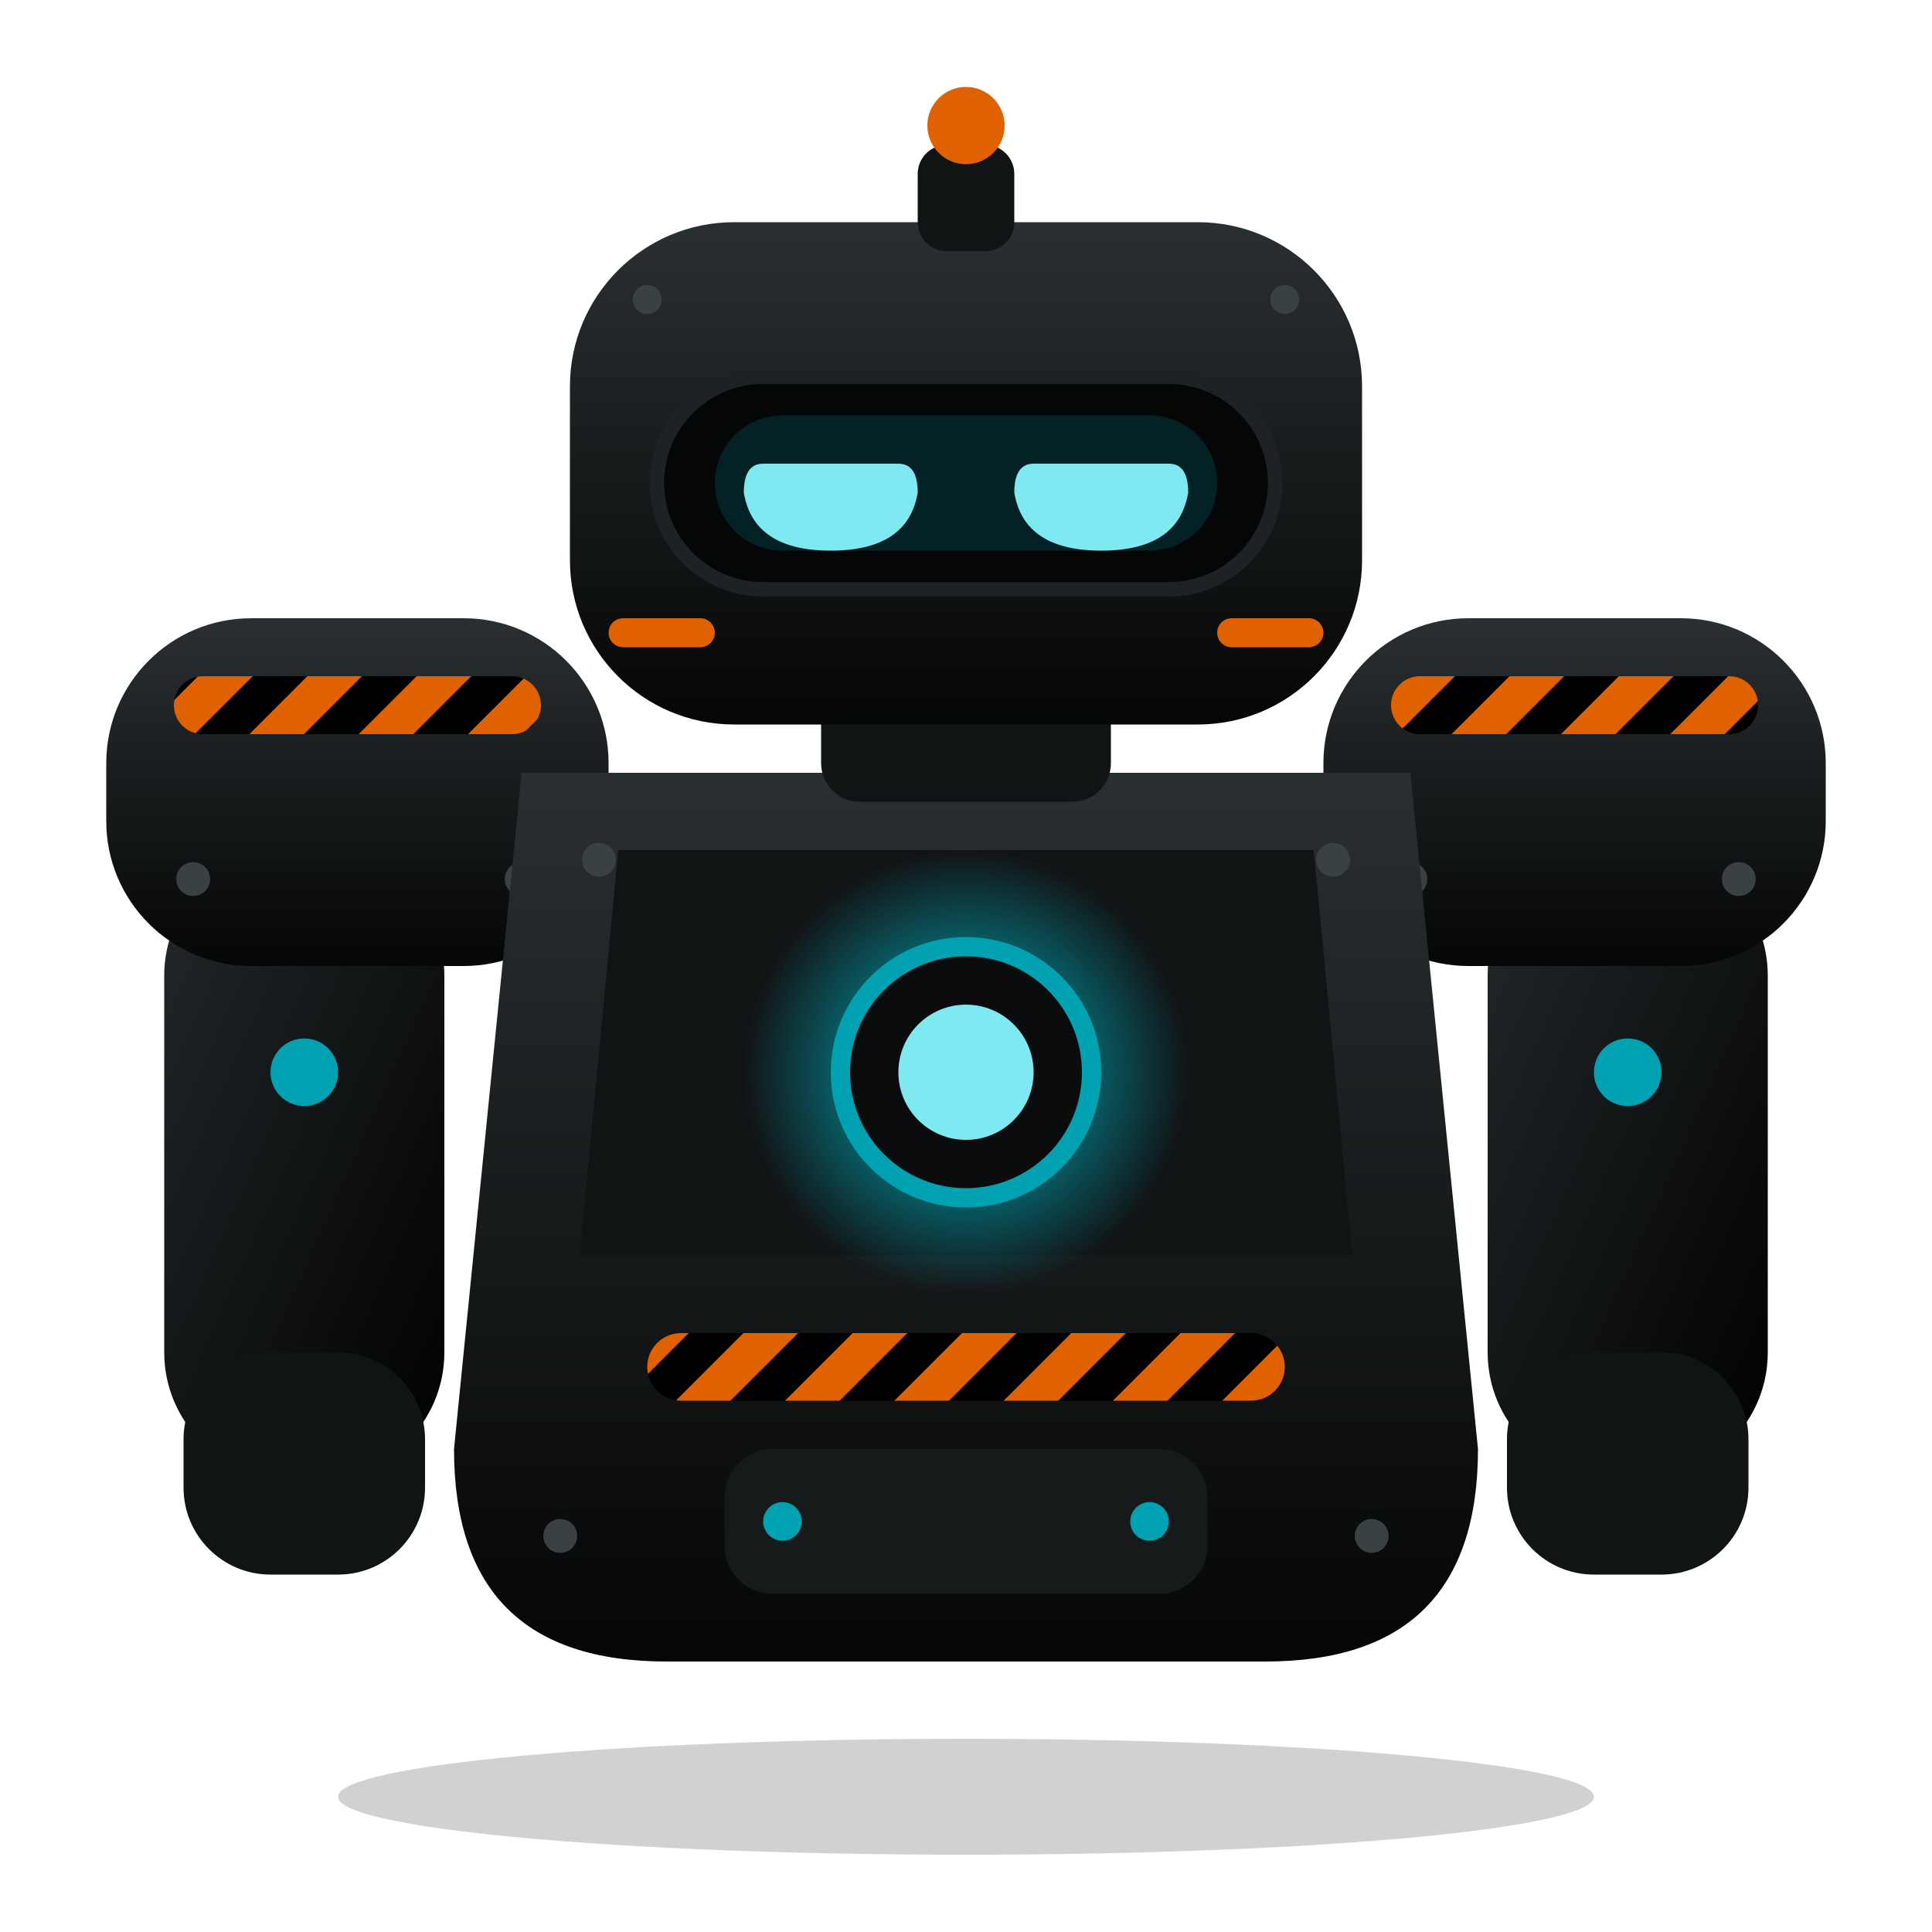
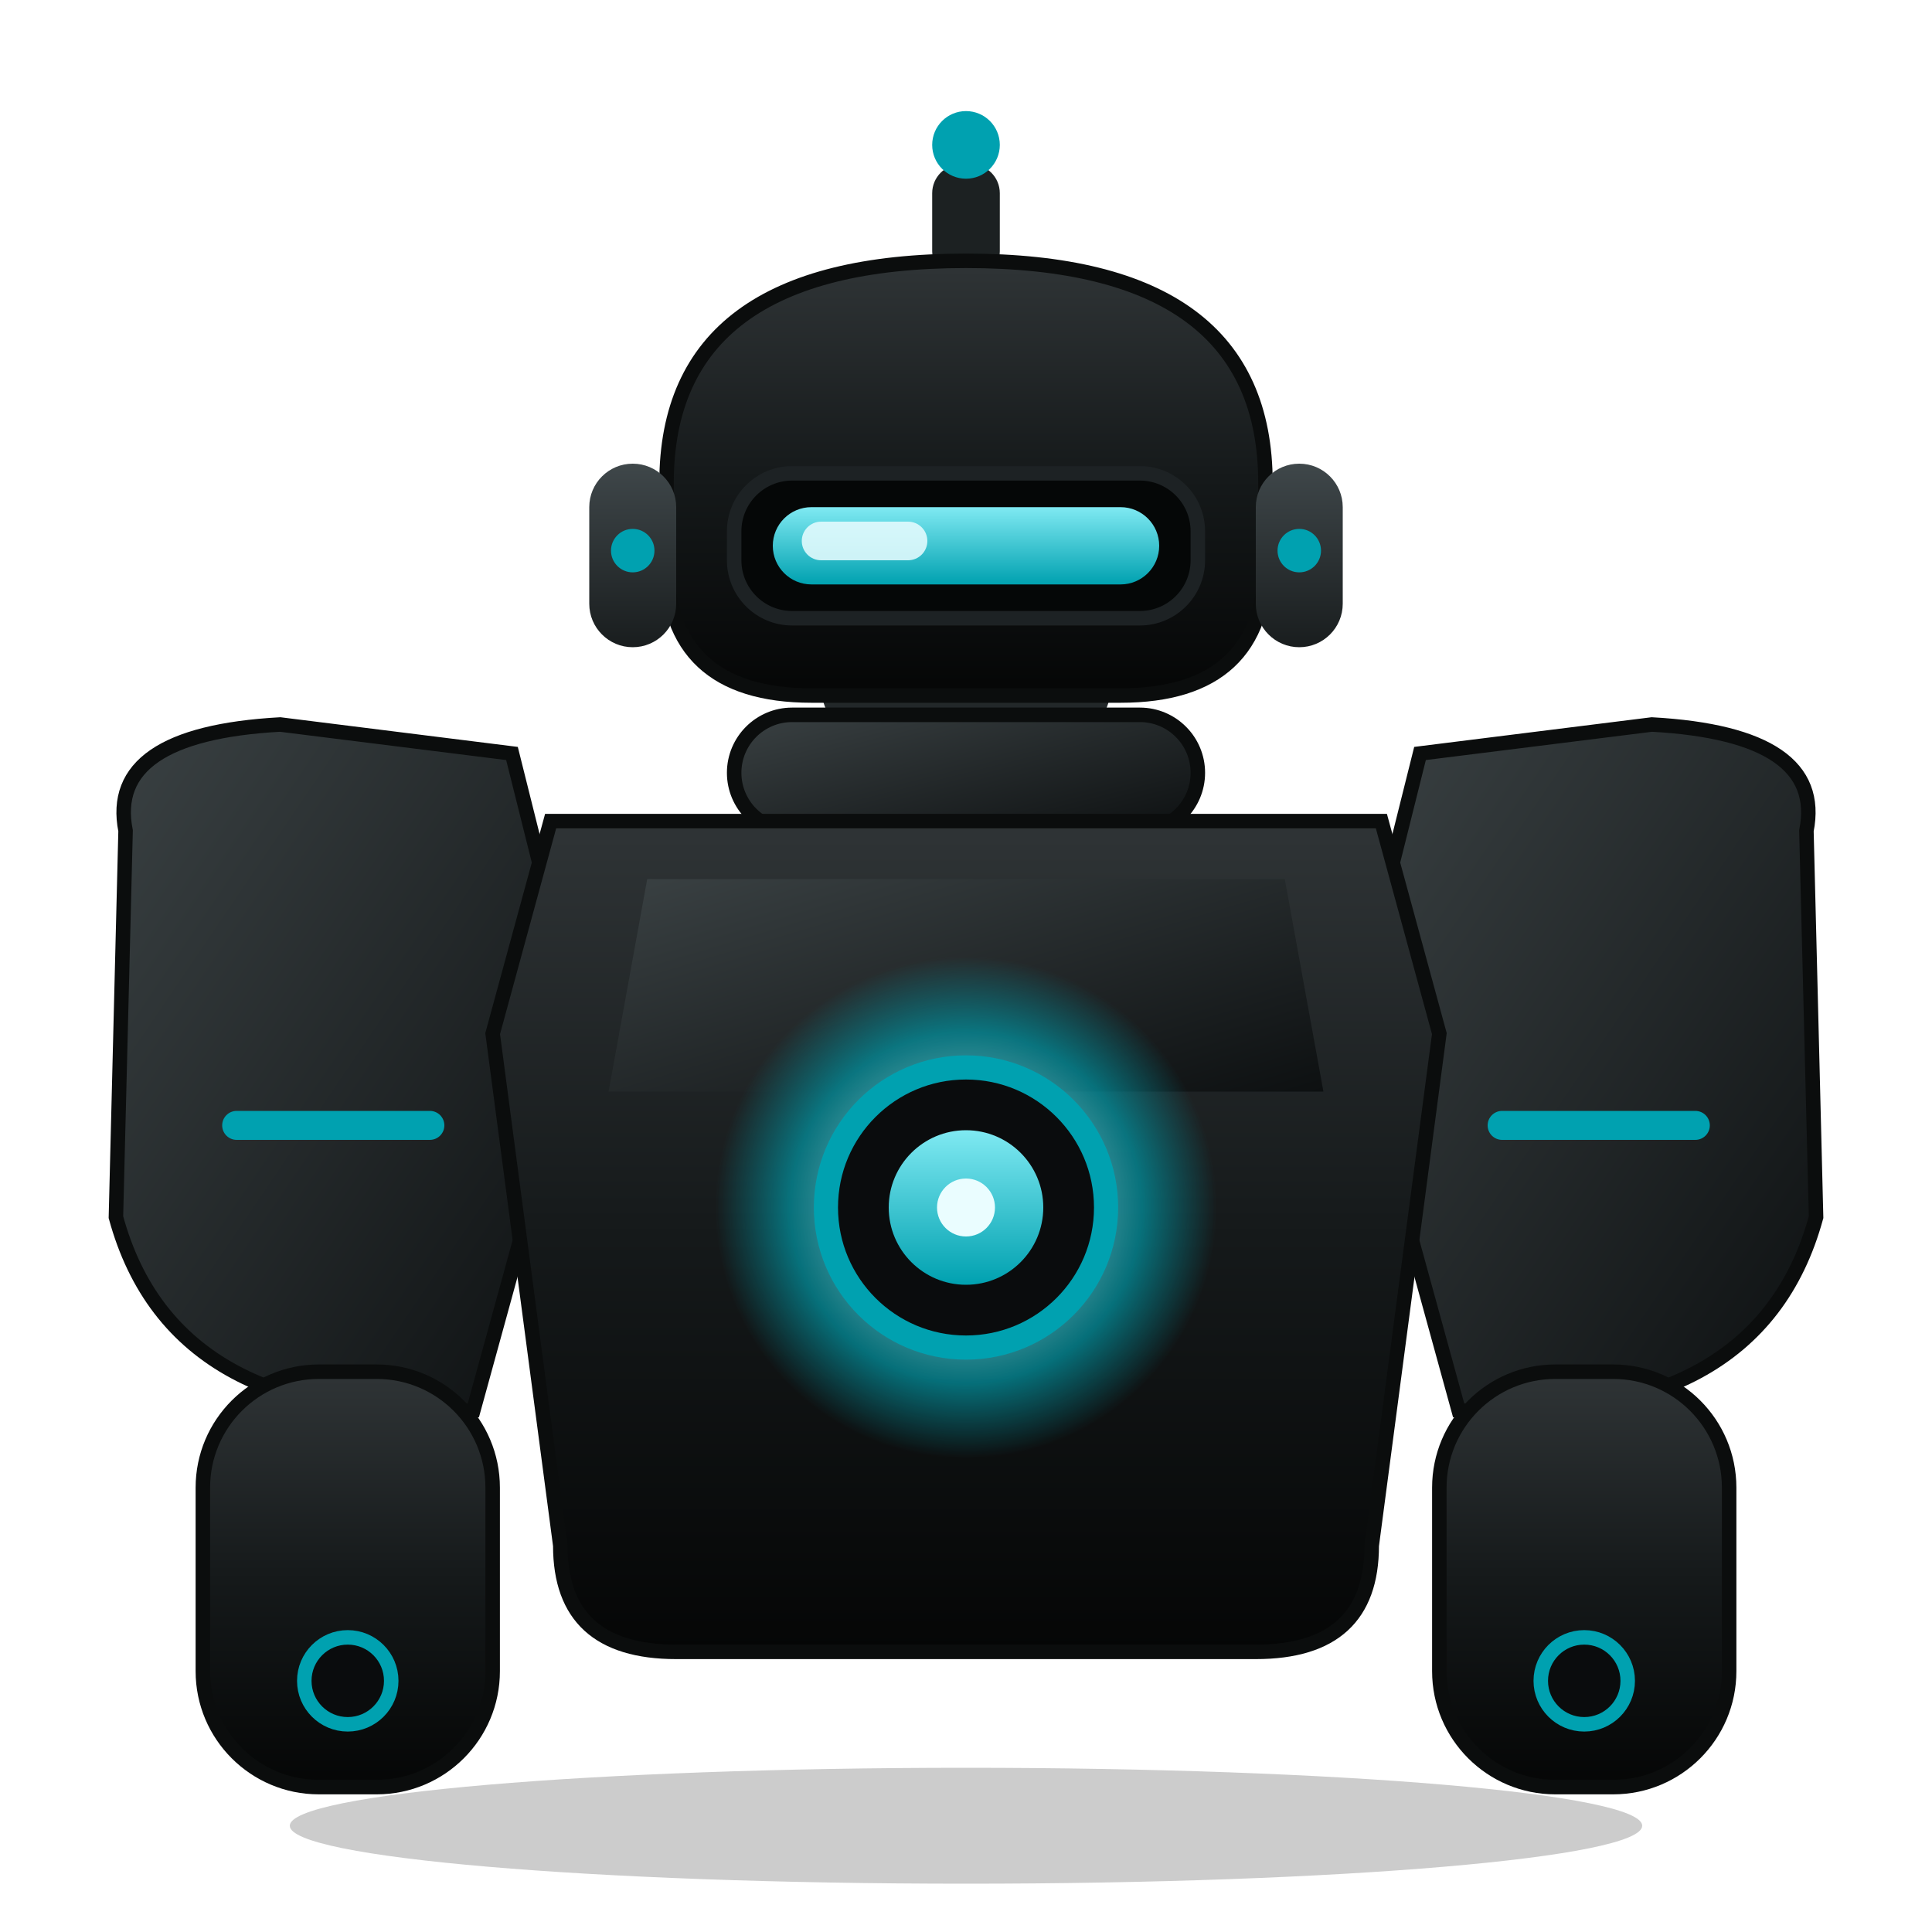
- <svg xmlns="http://www.w3.org/2000/svg" viewBox="0 0 400 400" role="img" aria-label="Robô mascote">
+ <svg xmlns="http://www.w3.org/2000/svg" viewBox="0 0 400 400" role="img" aria-label="Robô mecha minimalista">
  <defs>
-     <radialGradient id="glow" cx="50%" cy="50%" r="50%">
-       <stop offset="0" stop-color="#7fe9f2" />
-       <stop offset=".55" stop-color="#00a1b0" />
+     <radialGradient id="core" cx="50%" cy="50%" r="50%">
+       <stop offset="0" stop-color="#c9fbff" />
+       <stop offset=".4" stop-color="#7fe9f2" />
+       <stop offset=".7" stop-color="#00a1b0" />
      <stop offset="1" stop-color="#00a1b0" stop-opacity="0" />
    </radialGradient>
    <linearGradient id="armor" x1="0" y1="0" x2="0" y2="1">
-       <stop offset="0" stop-color="#2a2f31" />
+       <stop offset="0" stop-color="#2f3436" />
+       <stop offset=".5" stop-color="#15191a" />
      <stop offset="1" stop-color="#050606" />
    </linearGradient>
-     <linearGradient id="armorSide" x1="0" y1="0" x2="1" y2="1">
-       <stop offset="0" stop-color="#23282a" />
-       <stop offset="1" stop-color="#000" />
+     <linearGradient id="armorLight" x1="0" y1="0" x2="1" y2="1">
+       <stop offset="0" stop-color="#3a4143" />
+       <stop offset="1" stop-color="#0d1011" />
    </linearGradient>
-     <pattern id="hazard" width="16" height="16" patternUnits="userSpaceOnUse" patternTransform="rotate(45)">
-       <rect width="16" height="16" fill="#000" />
-       <rect width="8" height="16" fill="#df6100" />
-     </pattern>
+     <linearGradient id="steel" x1="0" y1="0" x2="0" y2="1">
+       <stop offset="0" stop-color="#3f474a" />
+       <stop offset="1" stop-color="#191d1e" />
+     </linearGradient>
+     <linearGradient id="visor" x1="0" y1="0" x2="0" y2="1">
+       <stop offset="0" stop-color="#7fe9f2" />
+       <stop offset="1" stop-color="#00a1b0" />
+     </linearGradient>
  </defs>
-   <ellipse cx="200" cy="372" rx="130" ry="12" fill="#000" opacity=".18" />
-   <rect x="34" y="176" width="58" height="130" rx="26" fill="url(#armorSide)" />
-   <rect x="308" y="176" width="58" height="130" rx="26" fill="url(#armorSide)" />
-   <circle cx="63" cy="222" r="7" fill="#00a1b0" />
-   <circle cx="337" cy="222" r="7" fill="#00a1b0" />
-   <rect x="38" y="280" width="50" height="46" rx="18" fill="#111415" />
-   <rect x="312" y="280" width="50" height="46" rx="18" fill="#111415" />
-   <rect x="22" y="128" width="104" height="72" rx="30" fill="url(#armor)" />
-   <rect x="274" y="128" width="104" height="72" rx="30" fill="url(#armor)" />
-   <rect x="36" y="140" width="76" height="12" rx="6" fill="url(#hazard)" />
-   <rect x="288" y="140" width="76" height="12" rx="6" fill="url(#hazard)" />
-   <g fill="#3a4143">
-     <circle cx="40" cy="182" r="3.5" />
-     <circle cx="108" cy="182" r="3.5" />
-     <circle cx="292" cy="182" r="3.5" />
-     <circle cx="360" cy="182" r="3.5" />
-   </g>
-   <path d="M108 160 H292 L306 300 Q306 344 262 344 H138 Q94 344 94 300 Z" fill="url(#armor)" />
-   <path d="M128 176 H272 L280 260 H120 Z" fill="#111415" />
-   <circle cx="200" cy="222" r="46" fill="url(#glow)" opacity=".55" />
-   <circle cx="200" cy="222" r="26" fill="#0a0c0d" stroke="#00a1b0" stroke-width="4" />
-   <circle cx="200" cy="222" r="14" fill="#7fe9f2" />
-   <rect x="134" y="276" width="132" height="14" rx="7" fill="url(#hazard)" />
-   <rect x="150" y="300" width="100" height="30" rx="10" fill="#161a1b" />
-   <g fill="#3a4143">
-     <circle cx="124" cy="178" r="3.5" />
-     <circle cx="276" cy="178" r="3.5" />
-     <circle cx="116" cy="318" r="3.5" />
-     <circle cx="284" cy="318" r="3.5" />
-   </g>
-   <circle cx="162" cy="315" r="4" fill="#00a1b0" />
-   <circle cx="238" cy="315" r="4" fill="#00a1b0" />
-   <rect x="170" y="140" width="60" height="26" rx="8" fill="#111415" />
-   <rect x="118" y="46" width="164" height="104" rx="34" fill="url(#armor)" />
-   <rect x="190" y="30" width="20" height="22" rx="6" fill="#111415" />
-   <circle cx="200" cy="26" r="8" fill="#df6100" />
-   <rect x="136" y="78" width="128" height="44" rx="22" fill="#050606" stroke="#1d2224" stroke-width="3" />
-   <rect x="148" y="86" width="104" height="28" rx="14" fill="#00a1b0" opacity=".18" />
-   <path d="M158 96 H186 Q190 96 190 102 Q188 114 172 114 Q156 114 154 102 Q154 96 158 96 Z" fill="#7fe9f2" />
-   <path d="M214 96 H242 Q246 96 246 102 Q244 114 228 114 Q212 114 210 102 Q210 96 214 96 Z" fill="#7fe9f2" />
-   <rect x="126" y="128" width="22" height="6" rx="3" fill="#df6100" />
-   <rect x="252" y="128" width="22" height="6" rx="3" fill="#df6100" />
-   <g fill="#3a4143">
-     <circle cx="134" cy="62" r="3" />
-     <circle cx="266" cy="62" r="3" />
-   </g>
+   <ellipse cx="200" cy="378" rx="140" ry="12" fill="#000" opacity=".2" />
+   <path d="M26 172 Q22 152 58 150 L106 156 L120 212 L98 292 Q36 296 24 252 Z" fill="url(#armorLight)" stroke="#0b0d0d" stroke-width="3" />
+   <path d="M374 172 Q378 152 342 150 L294 156 L280 212 L302 292 Q364 296 376 252 Z" fill="url(#armorLight)" stroke="#0b0d0d" stroke-width="3" />
+   <rect x="46" y="230" width="46" height="6" rx="3" fill="#00a1b0" />
+   <rect x="308" y="230" width="46" height="6" rx="3" fill="#00a1b0" />
+   <rect x="42" y="284" width="60" height="86" rx="24" fill="url(#armor)" stroke="#0b0d0d" stroke-width="3" />
+   <rect x="298" y="284" width="60" height="86" rx="24" fill="url(#armor)" stroke="#0b0d0d" stroke-width="3" />
+   <circle cx="72" cy="348" r="9" fill="#0a0c0d" stroke="#00a1b0" stroke-width="3" />
+   <circle cx="328" cy="348" r="9" fill="#0a0c0d" stroke="#00a1b0" stroke-width="3" />
+   <rect x="170" y="122" width="60" height="32" rx="12" fill="url(#steel)" />
+   <rect x="152" y="148" width="96" height="24" rx="12" fill="url(#armorLight)" stroke="#0b0d0d" stroke-width="3" />
+   <path d="M114 170 H286 L298 214 L284 320 Q284 342 260 342 H140 Q116 342 116 320 L102 214 Z" fill="url(#armor)" stroke="#0b0d0d" stroke-width="3" />
+   <path d="M134 182 H266 L274 226 H126 Z" fill="url(#armorLight)" />
+   <circle cx="200" cy="250" r="52" fill="url(#core)" opacity=".65" />
+   <circle cx="200" cy="250" r="29" fill="#0a0c0d" stroke="#00a1b0" stroke-width="5" />
+   <circle cx="200" cy="250" r="16" fill="url(#visor)" />
+   <circle cx="200" cy="250" r="6" fill="#eafdff" />
+   <rect x="193" y="34" width="14" height="24" rx="6" fill="#1c2122" />
+   <circle cx="200" cy="30" r="7" fill="#00a1b0" />
+   <path d="M138 100 Q138 54 200 54 Q262 54 262 100 L262 116 Q262 144 232 144 H168 Q138 144 138 116 Z" fill="url(#armor)" stroke="#0b0d0d" stroke-width="3" />
+   <rect x="122" y="96" width="18" height="38" rx="9" fill="url(#steel)" />
+   <rect x="260" y="96" width="18" height="38" rx="9" fill="url(#steel)" />
+   <circle cx="131" cy="114" r="4.5" fill="#00a1b0" />
+   <circle cx="269" cy="114" r="4.5" fill="#00a1b0" />
+   <rect x="152" y="98" width="96" height="30" rx="12" fill="#050707" stroke="#1d2224" stroke-width="3" />
+   <rect x="160" y="105" width="80" height="16" rx="8" fill="url(#visor)" />
+   <rect x="166" y="108" width="26" height="8" rx="4" fill="#eafdff" opacity=".85" />
</svg>
